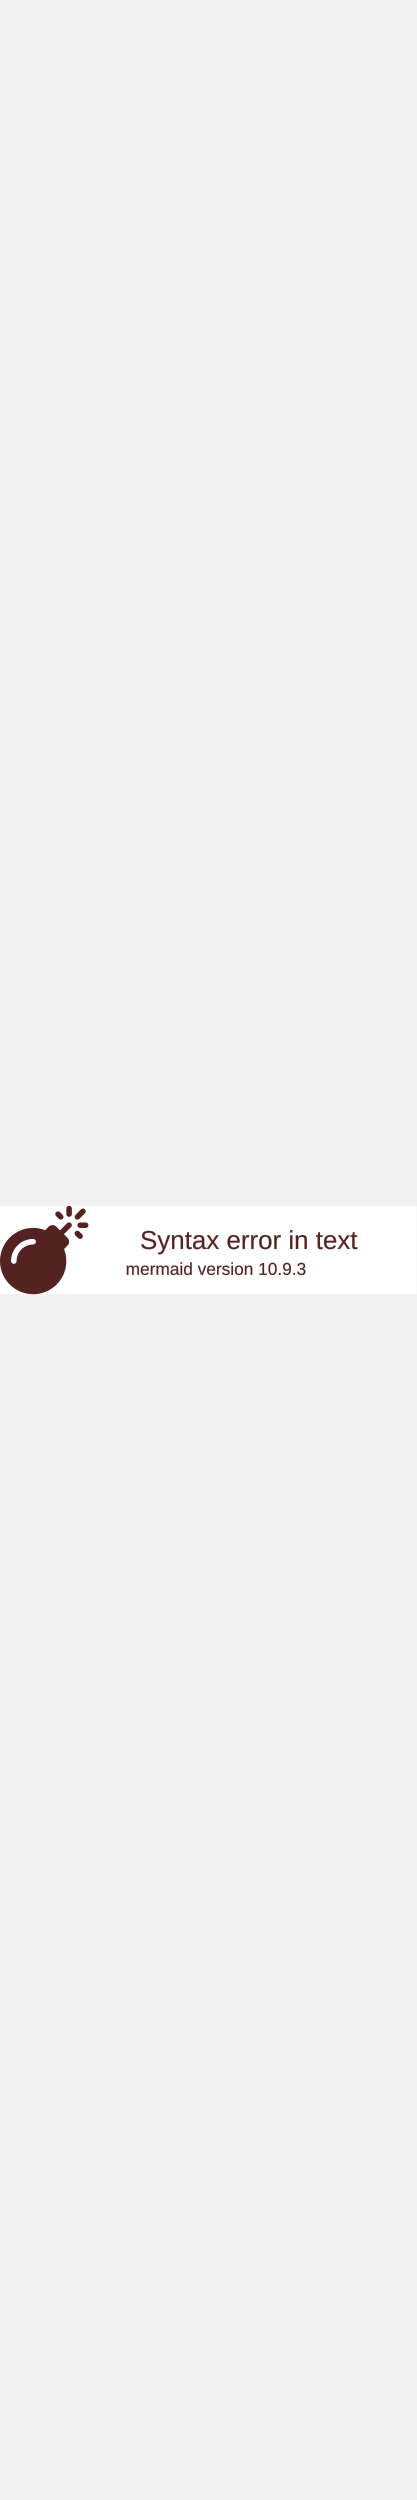
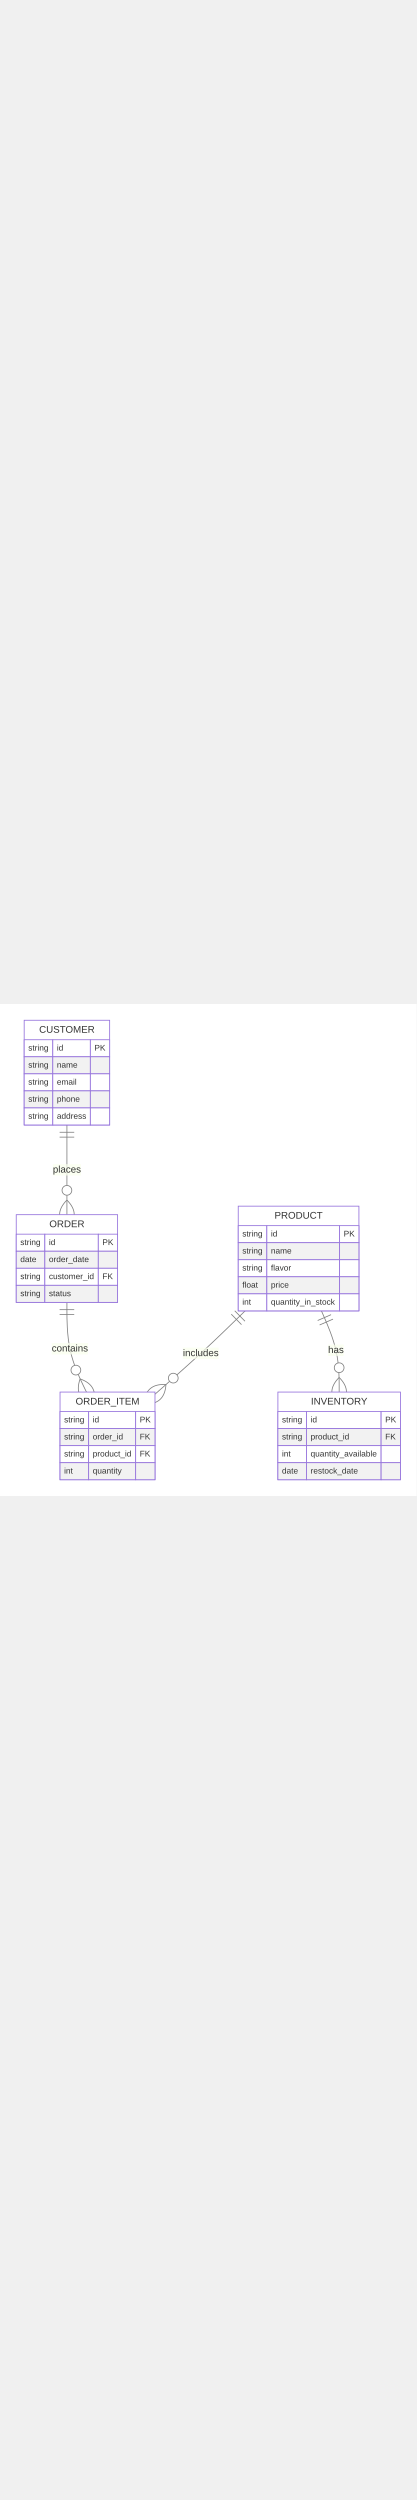
- <svg xmlns="http://www.w3.org/2000/svg" id="mermaid-1749545260522" width="150" viewBox="0 0 2412 512" style="max-width: 512px;" role="graphics-document document" aria-roledescription="error" height="900">
+ <svg xmlns="http://www.w3.org/2000/svg" aria-roledescription="er" role="graphics-document document" viewBox="0 0 513.253 606" style="max-width: 513.253px;" width="150" id="mermaid-1749545303361" height="900">
  <rect width="100%" height="100%" fill="white" stroke="none" />
-   <style>#mermaid-1749545260522{font-family:"trebuchet ms",verdana,arial,sans-serif;font-size:16px;fill:#333;}#mermaid-1749545260522 .error-icon{fill:#552222;}#mermaid-1749545260522 .error-text{fill:#552222;stroke:#552222;}#mermaid-1749545260522 .edge-thickness-normal{stroke-width:2px;}#mermaid-1749545260522 .edge-thickness-thick{stroke-width:3.5px;}#mermaid-1749545260522 .edge-pattern-solid{stroke-dasharray:0;}#mermaid-1749545260522 .edge-pattern-dashed{stroke-dasharray:3;}#mermaid-1749545260522 .edge-pattern-dotted{stroke-dasharray:2;}#mermaid-1749545260522 .marker{fill:#333333;stroke:#333333;}#mermaid-1749545260522 .marker.cross{stroke:#333333;}#mermaid-1749545260522 svg{font-family:"trebuchet ms",verdana,arial,sans-serif;font-size:16px;}#mermaid-1749545260522 :root{--mermaid-font-family:"trebuchet ms",verdana,arial,sans-serif;}</style>
+   <style>#mermaid-1749545303361{font-family:"trebuchet ms",verdana,arial,sans-serif;font-size:16px;fill:#333;}#mermaid-1749545303361 .error-icon{fill:#552222;}#mermaid-1749545303361 .error-text{fill:#552222;stroke:#552222;}#mermaid-1749545303361 .edge-thickness-normal{stroke-width:2px;}#mermaid-1749545303361 .edge-thickness-thick{stroke-width:3.5px;}#mermaid-1749545303361 .edge-pattern-solid{stroke-dasharray:0;}#mermaid-1749545303361 .edge-pattern-dashed{stroke-dasharray:3;}#mermaid-1749545303361 .edge-pattern-dotted{stroke-dasharray:2;}#mermaid-1749545303361 .marker{fill:#333333;stroke:#333333;}#mermaid-1749545303361 .marker.cross{stroke:#333333;}#mermaid-1749545303361 svg{font-family:"trebuchet ms",verdana,arial,sans-serif;font-size:16px;}#mermaid-1749545303361 .entityBox{fill:#ffffff;stroke:#9370DB;}#mermaid-1749545303361 .attributeBoxOdd{fill:#ffffff;stroke:#9370DB;}#mermaid-1749545303361 .attributeBoxEven{fill:#f2f2f2;stroke:#9370DB;}#mermaid-1749545303361 .relationshipLabelBox{fill:hsl(80, 100%, 96.275%);opacity:0.7;background-color:hsl(80, 100%, 96.275%);}#mermaid-1749545303361 .relationshipLabelBox rect{opacity:0.5;}#mermaid-1749545303361 .relationshipLine{stroke:#333333;}#mermaid-1749545303361 .entityTitleText{text-anchor:middle;font-size:18px;fill:#333;}#mermaid-1749545303361 #MD_PARENT_START{fill:#f5f5f5!important;stroke:#333333!important;stroke-width:1;}#mermaid-1749545303361 #MD_PARENT_END{fill:#f5f5f5!important;stroke:#333333!important;stroke-width:1;}#mermaid-1749545303361 :root{--mermaid-font-family:"trebuchet ms",verdana,arial,sans-serif;}</style>
  <g />
-   <g>
-     <path class="error-icon" d="m411.313,123.313c6.25-6.25 6.25-16.375 0-22.625s-16.375-6.25-22.625,0l-32,32-9.375,9.375-20.688-20.688c-12.484-12.5-32.766-12.5-45.25,0l-16,16c-1.261,1.261-2.304,2.648-3.31,4.051-21.739-8.561-45.324-13.426-70.065-13.426-105.867,0-192,86.133-192,192s86.133,192 192,192 192-86.133 192-192c0-24.741-4.864-48.327-13.426-70.065 1.402-1.007 2.79-2.049 4.051-3.31l16-16c12.5-12.492 12.5-32.758 0-45.25l-20.688-20.688 9.375-9.375 32.001-31.999zm-219.313,100.687c-52.938,0-96,43.063-96,96 0,8.836-7.164,16-16,16s-16-7.164-16-16c0-70.578 57.422-128 128-128 8.836,0 16,7.164 16,16s-7.164,16-16,16z" />
-     <path class="error-icon" d="m459.02,148.98c-6.25-6.25-16.375-6.25-22.625,0s-6.25,16.375 0,22.625l16,16c3.125,3.125 7.219,4.688 11.313,4.688 4.094,0 8.188-1.563 11.313-4.688 6.25-6.25 6.25-16.375 0-22.625l-16.001-16z" />
-     <path class="error-icon" d="m340.395,75.605c3.125,3.125 7.219,4.688 11.313,4.688 4.094,0 8.188-1.563 11.313-4.688 6.25-6.25 6.25-16.375 0-22.625l-16-16c-6.25-6.25-16.375-6.25-22.625,0s-6.25,16.375 0,22.625l15.999,16z" />
-     <path class="error-icon" d="m400,64c8.844,0 16-7.164 16-16v-32c0-8.836-7.156-16-16-16-8.844,0-16,7.164-16,16v32c0,8.836 7.156,16 16,16z" />
-     <path class="error-icon" d="m496,96.586h-32c-8.844,0-16,7.164-16,16 0,8.836 7.156,16 16,16h32c8.844,0 16-7.164 16-16 0-8.836-7.156-16-16-16z" />
-     <path class="error-icon" d="m436.98,75.605c3.125,3.125 7.219,4.688 11.313,4.688 4.094,0 8.188-1.563 11.313-4.688l32-32c6.25-6.25 6.25-16.375 0-22.625s-16.375-6.25-22.625,0l-32,32c-6.251,6.25-6.251,16.375-0.001,22.625z" />
-     <text class="error-text" x="1440" y="250" font-size="150px" style="text-anchor: middle;">Syntax error in text</text>
-     <text class="error-text" x="1250" y="400" font-size="100px" style="text-anchor: middle;">mermaid version 10.9.3</text>
-   </g>
+   <defs>
+     <marker orient="auto" markerHeight="240" markerWidth="190" refY="7" refX="0" id="MD_PARENT_START">
+       <path d="M 18,7 L9,13 L1,7 L9,1 Z" />
+     </marker>
+   </defs>
+   <defs>
+     <marker orient="auto" markerHeight="28" markerWidth="20" refY="7" refX="19" id="MD_PARENT_END">
+       <path d="M 18,7 L9,13 L1,7 L9,1 Z" />
+     </marker>
+   </defs>
+   <defs>
+     <marker orient="auto" markerHeight="18" markerWidth="18" refY="9" refX="0" id="ONLY_ONE_START">
+       <path d="M9,0 L9,18 M15,0 L15,18" fill="none" stroke="gray" />
+     </marker>
+   </defs>
+   <defs>
+     <marker orient="auto" markerHeight="18" markerWidth="18" refY="9" refX="18" id="ONLY_ONE_END">
+       <path d="M3,0 L3,18 M9,0 L9,18" fill="none" stroke="gray" />
+     </marker>
+   </defs>
+   <defs>
+     <marker orient="auto" markerHeight="18" markerWidth="30" refY="9" refX="0" id="ZERO_OR_ONE_START">
+       <circle r="6" cy="9" cx="21" fill="white" stroke="gray" />
+       <path d="M9,0 L9,18" fill="none" stroke="gray" />
+     </marker>
+   </defs>
+   <defs>
+     <marker orient="auto" markerHeight="18" markerWidth="30" refY="9" refX="30" id="ZERO_OR_ONE_END">
+       <circle r="6" cy="9" cx="9" fill="white" stroke="gray" />
+       <path d="M21,0 L21,18" fill="none" stroke="gray" />
+     </marker>
+   </defs>
+   <defs>
+     <marker orient="auto" markerHeight="36" markerWidth="45" refY="18" refX="18" id="ONE_OR_MORE_START">
+       <path d="M0,18 Q 18,0 36,18 Q 18,36 0,18 M42,9 L42,27" fill="none" stroke="gray" />
+     </marker>
+   </defs>
+   <defs>
+     <marker orient="auto" markerHeight="36" markerWidth="45" refY="18" refX="27" id="ONE_OR_MORE_END">
+       <path d="M3,9 L3,27 M9,18 Q27,0 45,18 Q27,36 9,18" fill="none" stroke="gray" />
+     </marker>
+   </defs>
+   <defs>
+     <marker orient="auto" markerHeight="36" markerWidth="57" refY="18" refX="18" id="ZERO_OR_MORE_START">
+       <circle r="6" cy="18" cx="48" fill="white" stroke="gray" />
+       <path d="M0,18 Q18,0 36,18 Q18,36 0,18" fill="none" stroke="gray" />
+     </marker>
+   </defs>
+   <defs>
+     <marker orient="auto" markerHeight="36" markerWidth="57" refY="18" refX="39" id="ZERO_OR_MORE_END">
+       <circle r="6" cy="18" cx="9" fill="white" stroke="gray" />
+       <path d="M21,18 Q39,0 57,18 Q39,36 21,18" fill="none" stroke="gray" />
+     </marker>
+   </defs>
+   <path style="stroke: gray; fill: none;" marker-start="url(#ONLY_ONE_START)" marker-end="url(#ZERO_OR_MORE_END)" d="M82.432,149L82.432,157.333C82.432,165.667,82.432,182.333,82.432,200.75C82.432,219.167,82.432,239.333,82.432,249.417L82.432,259.5" class="er relationshipLine" />
+   <path style="stroke: gray; fill: none;" marker-start="url(#ONLY_ONE_START)" marker-end="url(#ZERO_OR_MORE_END)" d="M82.432,367.5L82.432,377.583C82.432,387.667,82.432,407.833,86.438,426.25C90.445,444.667,98.458,461.333,102.464,469.667L106.47,478" class="er relationshipLine" />
+   <path style="stroke: gray; fill: none;" marker-start="url(#ONLY_ONE_START)" marker-end="url(#ZERO_OR_MORE_END)" d="M301.894,378L293.381,386.333C284.867,394.667,267.841,411.333,249.343,428.438C230.845,445.543,210.876,463.086,200.892,471.858L190.907,480.629" class="er relationshipLine" />
+   <path style="stroke: gray; fill: none;" marker-start="url(#ONLY_ONE_START)" marker-end="url(#ZERO_OR_MORE_END)" d="M395.952,378L399.591,386.333C403.23,394.667,410.508,411.333,414.147,428C417.786,444.667,417.786,461.333,417.786,469.667L417.786,478" class="er relationshipLine" />
+   <g transform="translate(29.78662,20 )" id="entity-CUSTOMER-7c659eae-ee79-5f5d-acd7-c418f8ad1d67">
+     <rect height="129" width="105.291" y="0" x="0" class="er entityBox" />
+     <text style="dominant-baseline: middle; text-anchor: middle; font-size: 12px;" transform="translate(52.6454,12)" y="0" x="0" id="text-entity-CUSTOMER-7c659eae-ee79-5f5d-acd7-c418f8ad1d67" class="er entityLabel">CUSTOMER</text>
+     <rect height="21" width="35.246" y="24" x="0" class="er attributeBoxOdd" />
+     <text style="dominant-baseline: middle; font-size: 10.2px;" transform="translate(5,34.5)" y="0" x="0" id="text-entity-CUSTOMER-7c659eae-ee79-5f5d-acd7-c418f8ad1d67-attr-1-type" class="er entityLabel">string</text>
+     <rect height="21" width="46.25" y="24" x="35.246" class="er attributeBoxOdd" />
+     <text style="dominant-baseline: middle; font-size: 10.2px;" transform="translate(40.24582,34.5)" y="0" x="0" id="text-entity-CUSTOMER-7c659eae-ee79-5f5d-acd7-c418f8ad1d67-attr-1-name" class="er entityLabel">id</text>
+     <rect height="21" width="23.795" y="24" x="81.496" class="er attributeBoxOdd" />
+     <text style="dominant-baseline: middle; font-size: 10.2px;" transform="translate(86.49582,34.5)" y="0" x="0" id="text-entity-CUSTOMER-7c659eae-ee79-5f5d-acd7-c418f8ad1d67-attr-1-key" class="er entityLabel">PK</text>
+     <rect height="21" width="35.246" y="45" x="0" class="er attributeBoxEven" />
+     <text style="dominant-baseline: middle; font-size: 10.2px;" transform="translate(5,55.5)" y="0" x="0" id="text-entity-CUSTOMER-7c659eae-ee79-5f5d-acd7-c418f8ad1d67-attr-2-type" class="er entityLabel">string</text>
+     <rect height="21" width="46.25" y="45" x="35.246" class="er attributeBoxEven" />
+     <text style="dominant-baseline: middle; font-size: 10.2px;" transform="translate(40.24582,55.5)" y="0" x="0" id="text-entity-CUSTOMER-7c659eae-ee79-5f5d-acd7-c418f8ad1d67-attr-2-name" class="er entityLabel">name</text>
+     <rect height="21" width="23.795" y="45" x="81.496" class="er attributeBoxEven" />
+     <text style="dominant-baseline: middle; font-size: 10.2px;" transform="translate(86.49582,55.5)" y="0" x="0" id="text-entity-CUSTOMER-7c659eae-ee79-5f5d-acd7-c418f8ad1d67-attr-2-key" class="er entityLabel" />
+     <rect height="21" width="35.246" y="66" x="0" class="er attributeBoxOdd" />
+     <text style="dominant-baseline: middle; font-size: 10.2px;" transform="translate(5,76.5)" y="0" x="0" id="text-entity-CUSTOMER-7c659eae-ee79-5f5d-acd7-c418f8ad1d67-attr-3-type" class="er entityLabel">string</text>
+     <rect height="21" width="46.25" y="66" x="35.246" class="er attributeBoxOdd" />
+     <text style="dominant-baseline: middle; font-size: 10.2px;" transform="translate(40.24582,76.5)" y="0" x="0" id="text-entity-CUSTOMER-7c659eae-ee79-5f5d-acd7-c418f8ad1d67-attr-3-name" class="er entityLabel">email</text>
+     <rect height="21" width="23.795" y="66" x="81.496" class="er attributeBoxOdd" />
+     <text style="dominant-baseline: middle; font-size: 10.2px;" transform="translate(86.49582,76.5)" y="0" x="0" id="text-entity-CUSTOMER-7c659eae-ee79-5f5d-acd7-c418f8ad1d67-attr-3-key" class="er entityLabel" />
+     <rect height="21" width="35.246" y="87" x="0" class="er attributeBoxEven" />
+     <text style="dominant-baseline: middle; font-size: 10.2px;" transform="translate(5,97.5)" y="0" x="0" id="text-entity-CUSTOMER-7c659eae-ee79-5f5d-acd7-c418f8ad1d67-attr-4-type" class="er entityLabel">string</text>
+     <rect height="21" width="46.25" y="87" x="35.246" class="er attributeBoxEven" />
+     <text style="dominant-baseline: middle; font-size: 10.2px;" transform="translate(40.24582,97.5)" y="0" x="0" id="text-entity-CUSTOMER-7c659eae-ee79-5f5d-acd7-c418f8ad1d67-attr-4-name" class="er entityLabel">phone</text>
+     <rect height="21" width="23.795" y="87" x="81.496" class="er attributeBoxEven" />
+     <text style="dominant-baseline: middle; font-size: 10.2px;" transform="translate(86.49582,97.5)" y="0" x="0" id="text-entity-CUSTOMER-7c659eae-ee79-5f5d-acd7-c418f8ad1d67-attr-4-key" class="er entityLabel" />
+     <rect height="21" width="35.246" y="108" x="0" class="er attributeBoxOdd" />
+     <text style="dominant-baseline: middle; font-size: 10.2px;" transform="translate(5,118.5)" y="0" x="0" id="text-entity-CUSTOMER-7c659eae-ee79-5f5d-acd7-c418f8ad1d67-attr-5-type" class="er entityLabel">string</text>
+     <rect height="21" width="46.25" y="108" x="35.246" class="er attributeBoxOdd" />
+     <text style="dominant-baseline: middle; font-size: 10.2px;" transform="translate(40.24582,118.5)" y="0" x="0" id="text-entity-CUSTOMER-7c659eae-ee79-5f5d-acd7-c418f8ad1d67-attr-5-name" class="er entityLabel">address</text>
+     <rect height="21" width="23.795" y="108" x="81.496" class="er attributeBoxOdd" />
+     <text style="dominant-baseline: middle; font-size: 10.2px;" transform="translate(86.49582,118.5)" y="0" x="0" id="text-entity-CUSTOMER-7c659eae-ee79-5f5d-acd7-c418f8ad1d67-attr-5-key" class="er entityLabel" />
+   </g>
+   <g transform="translate(20,259.5 )" id="entity-ORDER-36941e20-eb1d-50a3-81c5-00079b43c24a">
+     <rect height="108" width="124.864" y="0" x="0" class="er entityBox" />
+     <text style="dominant-baseline: middle; text-anchor: middle; font-size: 12px;" transform="translate(62.43202,12)" y="0" x="0" id="text-entity-ORDER-36941e20-eb1d-50a3-81c5-00079b43c24a" class="er entityLabel">ORDER</text>
+     <rect height="21" width="35.246" y="24" x="0" class="er attributeBoxOdd" />
+     <text style="dominant-baseline: middle; font-size: 10.2px;" transform="translate(5,34.5)" y="0" x="0" id="text-entity-ORDER-36941e20-eb1d-50a3-81c5-00079b43c24a-attr-1-type" class="er entityLabel">string</text>
+     <rect height="21" width="65.823" y="24" x="35.246" class="er attributeBoxOdd" />
+     <text style="dominant-baseline: middle; font-size: 10.2px;" transform="translate(40.24582,34.5)" y="0" x="0" id="text-entity-ORDER-36941e20-eb1d-50a3-81c5-00079b43c24a-attr-1-name" class="er entityLabel">id</text>
+     <rect height="21" width="23.795" y="24" x="101.069" class="er attributeBoxOdd" />
+     <text style="dominant-baseline: middle; font-size: 10.2px;" transform="translate(106.0691,34.5)" y="0" x="0" id="text-entity-ORDER-36941e20-eb1d-50a3-81c5-00079b43c24a-attr-1-key" class="er entityLabel">PK</text>
+     <rect height="21" width="35.246" y="45" x="0" class="er attributeBoxEven" />
+     <text style="dominant-baseline: middle; font-size: 10.2px;" transform="translate(5,55.5)" y="0" x="0" id="text-entity-ORDER-36941e20-eb1d-50a3-81c5-00079b43c24a-attr-2-type" class="er entityLabel">date</text>
+     <rect height="21" width="65.823" y="45" x="35.246" class="er attributeBoxEven" />
+     <text style="dominant-baseline: middle; font-size: 10.2px;" transform="translate(40.24582,55.5)" y="0" x="0" id="text-entity-ORDER-36941e20-eb1d-50a3-81c5-00079b43c24a-attr-2-name" class="er entityLabel">order_date</text>
+     <rect height="21" width="23.795" y="45" x="101.069" class="er attributeBoxEven" />
+     <text style="dominant-baseline: middle; font-size: 10.2px;" transform="translate(106.0691,55.5)" y="0" x="0" id="text-entity-ORDER-36941e20-eb1d-50a3-81c5-00079b43c24a-attr-2-key" class="er entityLabel" />
+     <rect height="21" width="35.246" y="66" x="0" class="er attributeBoxOdd" />
+     <text style="dominant-baseline: middle; font-size: 10.2px;" transform="translate(5,76.5)" y="0" x="0" id="text-entity-ORDER-36941e20-eb1d-50a3-81c5-00079b43c24a-attr-3-type" class="er entityLabel">string</text>
+     <rect height="21" width="65.823" y="66" x="35.246" class="er attributeBoxOdd" />
+     <text style="dominant-baseline: middle; font-size: 10.2px;" transform="translate(40.24582,76.5)" y="0" x="0" id="text-entity-ORDER-36941e20-eb1d-50a3-81c5-00079b43c24a-attr-3-name" class="er entityLabel">customer_id</text>
+     <rect height="21" width="23.795" y="66" x="101.069" class="er attributeBoxOdd" />
+     <text style="dominant-baseline: middle; font-size: 10.2px;" transform="translate(106.0691,76.5)" y="0" x="0" id="text-entity-ORDER-36941e20-eb1d-50a3-81c5-00079b43c24a-attr-3-key" class="er entityLabel">FK</text>
+     <rect height="21" width="35.246" y="87" x="0" class="er attributeBoxEven" />
+     <text style="dominant-baseline: middle; font-size: 10.2px;" transform="translate(5,97.5)" y="0" x="0" id="text-entity-ORDER-36941e20-eb1d-50a3-81c5-00079b43c24a-attr-4-type" class="er entityLabel">string</text>
+     <rect height="21" width="65.823" y="87" x="35.246" class="er attributeBoxEven" />
+     <text style="dominant-baseline: middle; font-size: 10.2px;" transform="translate(40.24582,97.5)" y="0" x="0" id="text-entity-ORDER-36941e20-eb1d-50a3-81c5-00079b43c24a-attr-4-name" class="er entityLabel">status</text>
+     <rect height="21" width="23.795" y="87" x="101.069" class="er attributeBoxEven" />
+     <text style="dominant-baseline: middle; font-size: 10.2px;" transform="translate(106.0691,97.5)" y="0" x="0" id="text-entity-ORDER-36941e20-eb1d-50a3-81c5-00079b43c24a-attr-4-key" class="er entityLabel" />
+   </g>
+   <g transform="translate(293.4526,249 )" id="entity-PRODUCT-b14524a1-8e20-5805-a382-423fd1ec339f">
+     <rect height="129" width="148.666" y="0" x="0" class="er entityBox" />
+     <text style="dominant-baseline: middle; text-anchor: middle; font-size: 12px;" transform="translate(74.33319,12)" y="0" x="0" id="text-entity-PRODUCT-b14524a1-8e20-5805-a382-423fd1ec339f" class="er entityLabel">PRODUCT</text>
+     <rect height="21" width="35.246" y="24" x="0" class="er attributeBoxOdd" />
+     <text style="dominant-baseline: middle; font-size: 10.2px;" transform="translate(5,34.5)" y="0" x="0" id="text-entity-PRODUCT-b14524a1-8e20-5805-a382-423fd1ec339f-attr-1-type" class="er entityLabel">string</text>
+     <rect height="21" width="89.626" y="24" x="35.246" class="er attributeBoxOdd" />
+     <text style="dominant-baseline: middle; font-size: 10.2px;" transform="translate(40.24582,34.5)" y="0" x="0" id="text-entity-PRODUCT-b14524a1-8e20-5805-a382-423fd1ec339f-attr-1-name" class="er entityLabel">id</text>
+     <rect height="21" width="23.795" y="24" x="124.871" class="er attributeBoxOdd" />
+     <text style="dominant-baseline: middle; font-size: 10.2px;" transform="translate(129.8714,34.5)" y="0" x="0" id="text-entity-PRODUCT-b14524a1-8e20-5805-a382-423fd1ec339f-attr-1-key" class="er entityLabel">PK</text>
+     <rect height="21" width="35.246" y="45" x="0" class="er attributeBoxEven" />
+     <text style="dominant-baseline: middle; font-size: 10.2px;" transform="translate(5,55.5)" y="0" x="0" id="text-entity-PRODUCT-b14524a1-8e20-5805-a382-423fd1ec339f-attr-2-type" class="er entityLabel">string</text>
+     <rect height="21" width="89.626" y="45" x="35.246" class="er attributeBoxEven" />
+     <text style="dominant-baseline: middle; font-size: 10.2px;" transform="translate(40.24582,55.5)" y="0" x="0" id="text-entity-PRODUCT-b14524a1-8e20-5805-a382-423fd1ec339f-attr-2-name" class="er entityLabel">name</text>
+     <rect height="21" width="23.795" y="45" x="124.871" class="er attributeBoxEven" />
+     <text style="dominant-baseline: middle; font-size: 10.2px;" transform="translate(129.8714,55.5)" y="0" x="0" id="text-entity-PRODUCT-b14524a1-8e20-5805-a382-423fd1ec339f-attr-2-key" class="er entityLabel" />
+     <rect height="21" width="35.246" y="66" x="0" class="er attributeBoxOdd" />
+     <text style="dominant-baseline: middle; font-size: 10.2px;" transform="translate(5,76.5)" y="0" x="0" id="text-entity-PRODUCT-b14524a1-8e20-5805-a382-423fd1ec339f-attr-3-type" class="er entityLabel">string</text>
+     <rect height="21" width="89.626" y="66" x="35.246" class="er attributeBoxOdd" />
+     <text style="dominant-baseline: middle; font-size: 10.2px;" transform="translate(40.24582,76.5)" y="0" x="0" id="text-entity-PRODUCT-b14524a1-8e20-5805-a382-423fd1ec339f-attr-3-name" class="er entityLabel">flavor</text>
+     <rect height="21" width="23.795" y="66" x="124.871" class="er attributeBoxOdd" />
+     <text style="dominant-baseline: middle; font-size: 10.2px;" transform="translate(129.8714,76.5)" y="0" x="0" id="text-entity-PRODUCT-b14524a1-8e20-5805-a382-423fd1ec339f-attr-3-key" class="er entityLabel" />
+     <rect height="21" width="35.246" y="87" x="0" class="er attributeBoxEven" />
+     <text style="dominant-baseline: middle; font-size: 10.2px;" transform="translate(5,97.5)" y="0" x="0" id="text-entity-PRODUCT-b14524a1-8e20-5805-a382-423fd1ec339f-attr-4-type" class="er entityLabel">float</text>
+     <rect height="21" width="89.626" y="87" x="35.246" class="er attributeBoxEven" />
+     <text style="dominant-baseline: middle; font-size: 10.2px;" transform="translate(40.24582,97.5)" y="0" x="0" id="text-entity-PRODUCT-b14524a1-8e20-5805-a382-423fd1ec339f-attr-4-name" class="er entityLabel">price</text>
+     <rect height="21" width="23.795" y="87" x="124.871" class="er attributeBoxEven" />
+     <text style="dominant-baseline: middle; font-size: 10.2px;" transform="translate(129.8714,97.5)" y="0" x="0" id="text-entity-PRODUCT-b14524a1-8e20-5805-a382-423fd1ec339f-attr-4-key" class="er entityLabel" />
+     <rect height="21" width="35.246" y="108" x="0" class="er attributeBoxOdd" />
+     <text style="dominant-baseline: middle; font-size: 10.2px;" transform="translate(5,118.5)" y="0" x="0" id="text-entity-PRODUCT-b14524a1-8e20-5805-a382-423fd1ec339f-attr-5-type" class="er entityLabel">int</text>
+     <rect height="21" width="89.626" y="108" x="35.246" class="er attributeBoxOdd" />
+     <text style="dominant-baseline: middle; font-size: 10.2px;" transform="translate(40.24582,118.5)" y="0" x="0" id="text-entity-PRODUCT-b14524a1-8e20-5805-a382-423fd1ec339f-attr-5-name" class="er entityLabel">quantity_in_stock</text>
+     <rect height="21" width="23.795" y="108" x="124.871" class="er attributeBoxOdd" />
+     <text style="dominant-baseline: middle; font-size: 10.2px;" transform="translate(129.8714,118.5)" y="0" x="0" id="text-entity-PRODUCT-b14524a1-8e20-5805-a382-423fd1ec339f-attr-5-key" class="er entityLabel" />
+   </g>
+   <g transform="translate(73.95711,478 )" id="entity-ORDERITEM-e5349d72-b47b-55be-8020-113016425f62">
+     <rect height="108" width="116.95" y="0" x="0" class="er entityBox" />
+     <text style="dominant-baseline: middle; text-anchor: middle; font-size: 12px;" transform="translate(58.47491,12)" y="0" x="0" id="text-entity-ORDERITEM-e5349d72-b47b-55be-8020-113016425f62" class="er entityLabel">ORDER_ITEM</text>
+     <rect height="21" width="35.246" y="24" x="0" class="er attributeBoxOdd" />
+     <text style="dominant-baseline: middle; font-size: 10.2px;" transform="translate(5,34.5)" y="0" x="0" id="text-entity-ORDERITEM-e5349d72-b47b-55be-8020-113016425f62-attr-1-type" class="er entityLabel">string</text>
+     <rect height="21" width="57.909" y="24" x="35.246" class="er attributeBoxOdd" />
+     <text style="dominant-baseline: middle; font-size: 10.2px;" transform="translate(40.24582,34.5)" y="0" x="0" id="text-entity-ORDERITEM-e5349d72-b47b-55be-8020-113016425f62-attr-1-name" class="er entityLabel">id</text>
+     <rect height="21" width="23.795" y="24" x="93.155" class="er attributeBoxOdd" />
+     <text style="dominant-baseline: middle; font-size: 10.2px;" transform="translate(98.15485,34.5)" y="0" x="0" id="text-entity-ORDERITEM-e5349d72-b47b-55be-8020-113016425f62-attr-1-key" class="er entityLabel">PK</text>
+     <rect height="21" width="35.246" y="45" x="0" class="er attributeBoxEven" />
+     <text style="dominant-baseline: middle; font-size: 10.2px;" transform="translate(5,55.5)" y="0" x="0" id="text-entity-ORDERITEM-e5349d72-b47b-55be-8020-113016425f62-attr-2-type" class="er entityLabel">string</text>
+     <rect height="21" width="57.909" y="45" x="35.246" class="er attributeBoxEven" />
+     <text style="dominant-baseline: middle; font-size: 10.2px;" transform="translate(40.24582,55.5)" y="0" x="0" id="text-entity-ORDERITEM-e5349d72-b47b-55be-8020-113016425f62-attr-2-name" class="er entityLabel">order_id</text>
+     <rect height="21" width="23.795" y="45" x="93.155" class="er attributeBoxEven" />
+     <text style="dominant-baseline: middle; font-size: 10.2px;" transform="translate(98.15485,55.5)" y="0" x="0" id="text-entity-ORDERITEM-e5349d72-b47b-55be-8020-113016425f62-attr-2-key" class="er entityLabel">FK</text>
+     <rect height="21" width="35.246" y="66" x="0" class="er attributeBoxOdd" />
+     <text style="dominant-baseline: middle; font-size: 10.2px;" transform="translate(5,76.5)" y="0" x="0" id="text-entity-ORDERITEM-e5349d72-b47b-55be-8020-113016425f62-attr-3-type" class="er entityLabel">string</text>
+     <rect height="21" width="57.909" y="66" x="35.246" class="er attributeBoxOdd" />
+     <text style="dominant-baseline: middle; font-size: 10.2px;" transform="translate(40.24582,76.5)" y="0" x="0" id="text-entity-ORDERITEM-e5349d72-b47b-55be-8020-113016425f62-attr-3-name" class="er entityLabel">product_id</text>
+     <rect height="21" width="23.795" y="66" x="93.155" class="er attributeBoxOdd" />
+     <text style="dominant-baseline: middle; font-size: 10.2px;" transform="translate(98.15485,76.5)" y="0" x="0" id="text-entity-ORDERITEM-e5349d72-b47b-55be-8020-113016425f62-attr-3-key" class="er entityLabel">FK</text>
+     <rect height="21" width="35.246" y="87" x="0" class="er attributeBoxEven" />
+     <text style="dominant-baseline: middle; font-size: 10.2px;" transform="translate(5,97.5)" y="0" x="0" id="text-entity-ORDERITEM-e5349d72-b47b-55be-8020-113016425f62-attr-4-type" class="er entityLabel">int</text>
+     <rect height="21" width="57.909" y="87" x="35.246" class="er attributeBoxEven" />
+     <text style="dominant-baseline: middle; font-size: 10.2px;" transform="translate(40.24582,97.5)" y="0" x="0" id="text-entity-ORDERITEM-e5349d72-b47b-55be-8020-113016425f62-attr-4-name" class="er entityLabel">quantity</text>
+     <rect height="21" width="23.795" y="87" x="93.155" class="er attributeBoxEven" />
+     <text style="dominant-baseline: middle; font-size: 10.2px;" transform="translate(98.15485,97.5)" y="0" x="0" id="text-entity-ORDERITEM-e5349d72-b47b-55be-8020-113016425f62-attr-4-key" class="er entityLabel" />
+   </g>
+   <g transform="translate(342.3184,478 )" id="entity-INVENTORY-b232307e-b448-5a56-92e5-ff3b082aa9d5">
+     <rect height="108" width="150.935" y="0" x="0" class="er entityBox" />
+     <text style="dominant-baseline: middle; text-anchor: middle; font-size: 12px;" transform="translate(75.46735,12)" y="0" x="0" id="text-entity-INVENTORY-b232307e-b448-5a56-92e5-ff3b082aa9d5" class="er entityLabel">INVENTORY</text>
+     <rect height="21" width="35.246" y="24" x="0" class="er attributeBoxOdd" />
+     <text style="dominant-baseline: middle; font-size: 10.2px;" transform="translate(5,34.5)" y="0" x="0" id="text-entity-INVENTORY-b232307e-b448-5a56-92e5-ff3b082aa9d5-attr-1-type" class="er entityLabel">string</text>
+     <rect height="21" width="91.894" y="24" x="35.246" class="er attributeBoxOdd" />
+     <text style="dominant-baseline: middle; font-size: 10.2px;" transform="translate(40.24582,34.5)" y="0" x="0" id="text-entity-INVENTORY-b232307e-b448-5a56-92e5-ff3b082aa9d5-attr-1-name" class="er entityLabel">id</text>
+     <rect height="21" width="23.795" y="24" x="127.14" class="er attributeBoxOdd" />
+     <text style="dominant-baseline: middle; font-size: 10.2px;" transform="translate(132.1397,34.5)" y="0" x="0" id="text-entity-INVENTORY-b232307e-b448-5a56-92e5-ff3b082aa9d5-attr-1-key" class="er entityLabel">PK</text>
+     <rect height="21" width="35.246" y="45" x="0" class="er attributeBoxEven" />
+     <text style="dominant-baseline: middle; font-size: 10.2px;" transform="translate(5,55.5)" y="0" x="0" id="text-entity-INVENTORY-b232307e-b448-5a56-92e5-ff3b082aa9d5-attr-2-type" class="er entityLabel">string</text>
+     <rect height="21" width="91.894" y="45" x="35.246" class="er attributeBoxEven" />
+     <text style="dominant-baseline: middle; font-size: 10.2px;" transform="translate(40.24582,55.5)" y="0" x="0" id="text-entity-INVENTORY-b232307e-b448-5a56-92e5-ff3b082aa9d5-attr-2-name" class="er entityLabel">product_id</text>
+     <rect height="21" width="23.795" y="45" x="127.14" class="er attributeBoxEven" />
+     <text style="dominant-baseline: middle; font-size: 10.2px;" transform="translate(132.1397,55.5)" y="0" x="0" id="text-entity-INVENTORY-b232307e-b448-5a56-92e5-ff3b082aa9d5-attr-2-key" class="er entityLabel">FK</text>
+     <rect height="21" width="35.246" y="66" x="0" class="er attributeBoxOdd" />
+     <text style="dominant-baseline: middle; font-size: 10.2px;" transform="translate(5,76.5)" y="0" x="0" id="text-entity-INVENTORY-b232307e-b448-5a56-92e5-ff3b082aa9d5-attr-3-type" class="er entityLabel">int</text>
+     <rect height="21" width="91.894" y="66" x="35.246" class="er attributeBoxOdd" />
+     <text style="dominant-baseline: middle; font-size: 10.2px;" transform="translate(40.24582,76.5)" y="0" x="0" id="text-entity-INVENTORY-b232307e-b448-5a56-92e5-ff3b082aa9d5-attr-3-name" class="er entityLabel">quantity_available</text>
+     <rect height="21" width="23.795" y="66" x="127.14" class="er attributeBoxOdd" />
+     <text style="dominant-baseline: middle; font-size: 10.2px;" transform="translate(132.1397,76.5)" y="0" x="0" id="text-entity-INVENTORY-b232307e-b448-5a56-92e5-ff3b082aa9d5-attr-3-key" class="er entityLabel" />
+     <rect height="21" width="35.246" y="87" x="0" class="er attributeBoxEven" />
+     <text style="dominant-baseline: middle; font-size: 10.2px;" transform="translate(5,97.5)" y="0" x="0" id="text-entity-INVENTORY-b232307e-b448-5a56-92e5-ff3b082aa9d5-attr-4-type" class="er entityLabel">date</text>
+     <rect height="21" width="91.894" y="87" x="35.246" class="er attributeBoxEven" />
+     <text style="dominant-baseline: middle; font-size: 10.2px;" transform="translate(40.24582,97.5)" y="0" x="0" id="text-entity-INVENTORY-b232307e-b448-5a56-92e5-ff3b082aa9d5-attr-4-name" class="er entityLabel">restock_date</text>
+     <rect height="21" width="23.795" y="87" x="127.14" class="er attributeBoxEven" />
+     <text style="dominant-baseline: middle; font-size: 10.2px;" transform="translate(132.1397,97.5)" y="0" x="0" id="text-entity-INVENTORY-b232307e-b448-5a56-92e5-ff3b082aa9d5-attr-4-key" class="er entityLabel" />
+   </g>
+   <rect height="14" width="34.688" y="197.25" x="65.088" class="er relationshipLabelBox" />
+   <text style="text-anchor: middle; dominant-baseline: middle; font-size: 12px;" y="204.25" x="82.432" id="rel1" class="er relationshipLabel">places</text>
+   <rect height="14" width="44.703" y="417.6" x="63.739" class="er relationshipLabelBox" />
+   <text style="text-anchor: middle; dominant-baseline: middle; font-size: 12px;" y="424.6" x="86.091" id="rel2" class="er relationshipLabel">contains</text>
+   <rect height="14" width="44.031" y="423.306" x="225.303" class="er relationshipLabelBox" />
+   <text style="text-anchor: middle; dominant-baseline: middle; font-size: 12px;" y="430.306" x="247.318" id="rel3" class="er relationshipLabel">includes</text>
+   <rect height="14" width="19.359" y="419.508" x="404.132" class="er relationshipLabelBox" />
+   <text style="text-anchor: middle; dominant-baseline: middle; font-size: 12px;" y="426.508" x="413.811" id="rel4" class="er relationshipLabel">has</text>
</svg>
